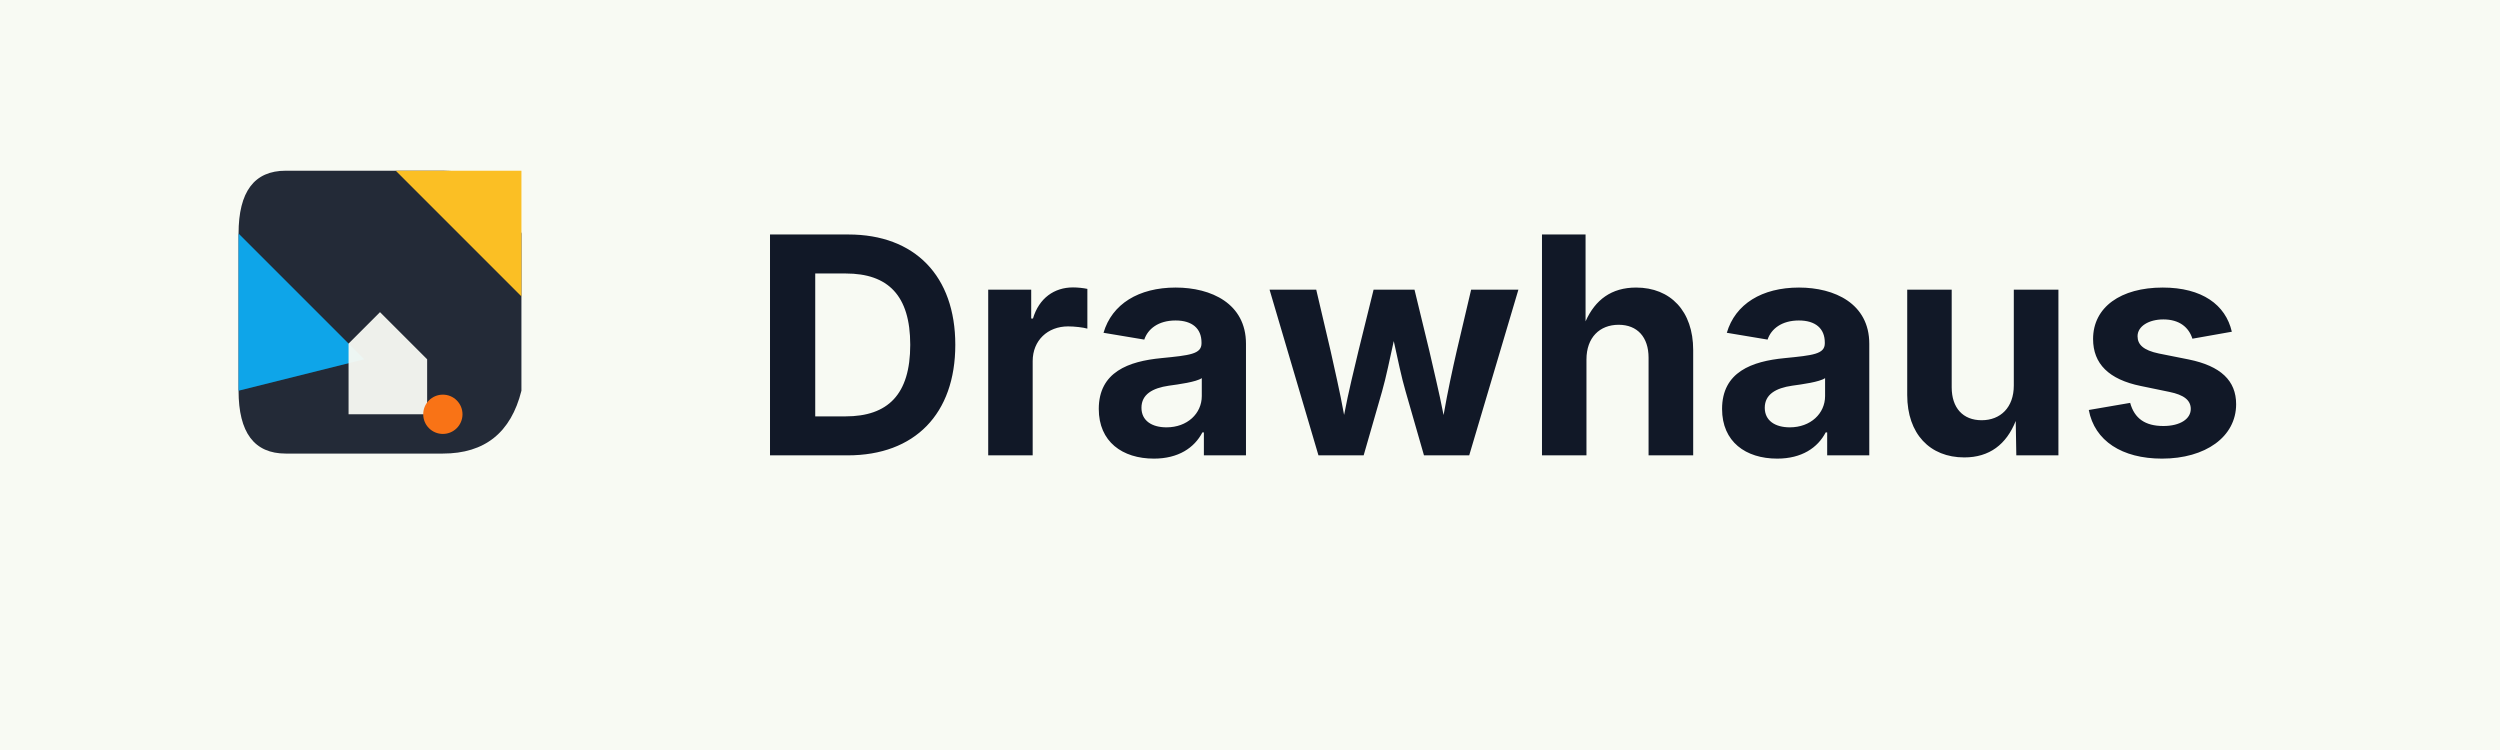
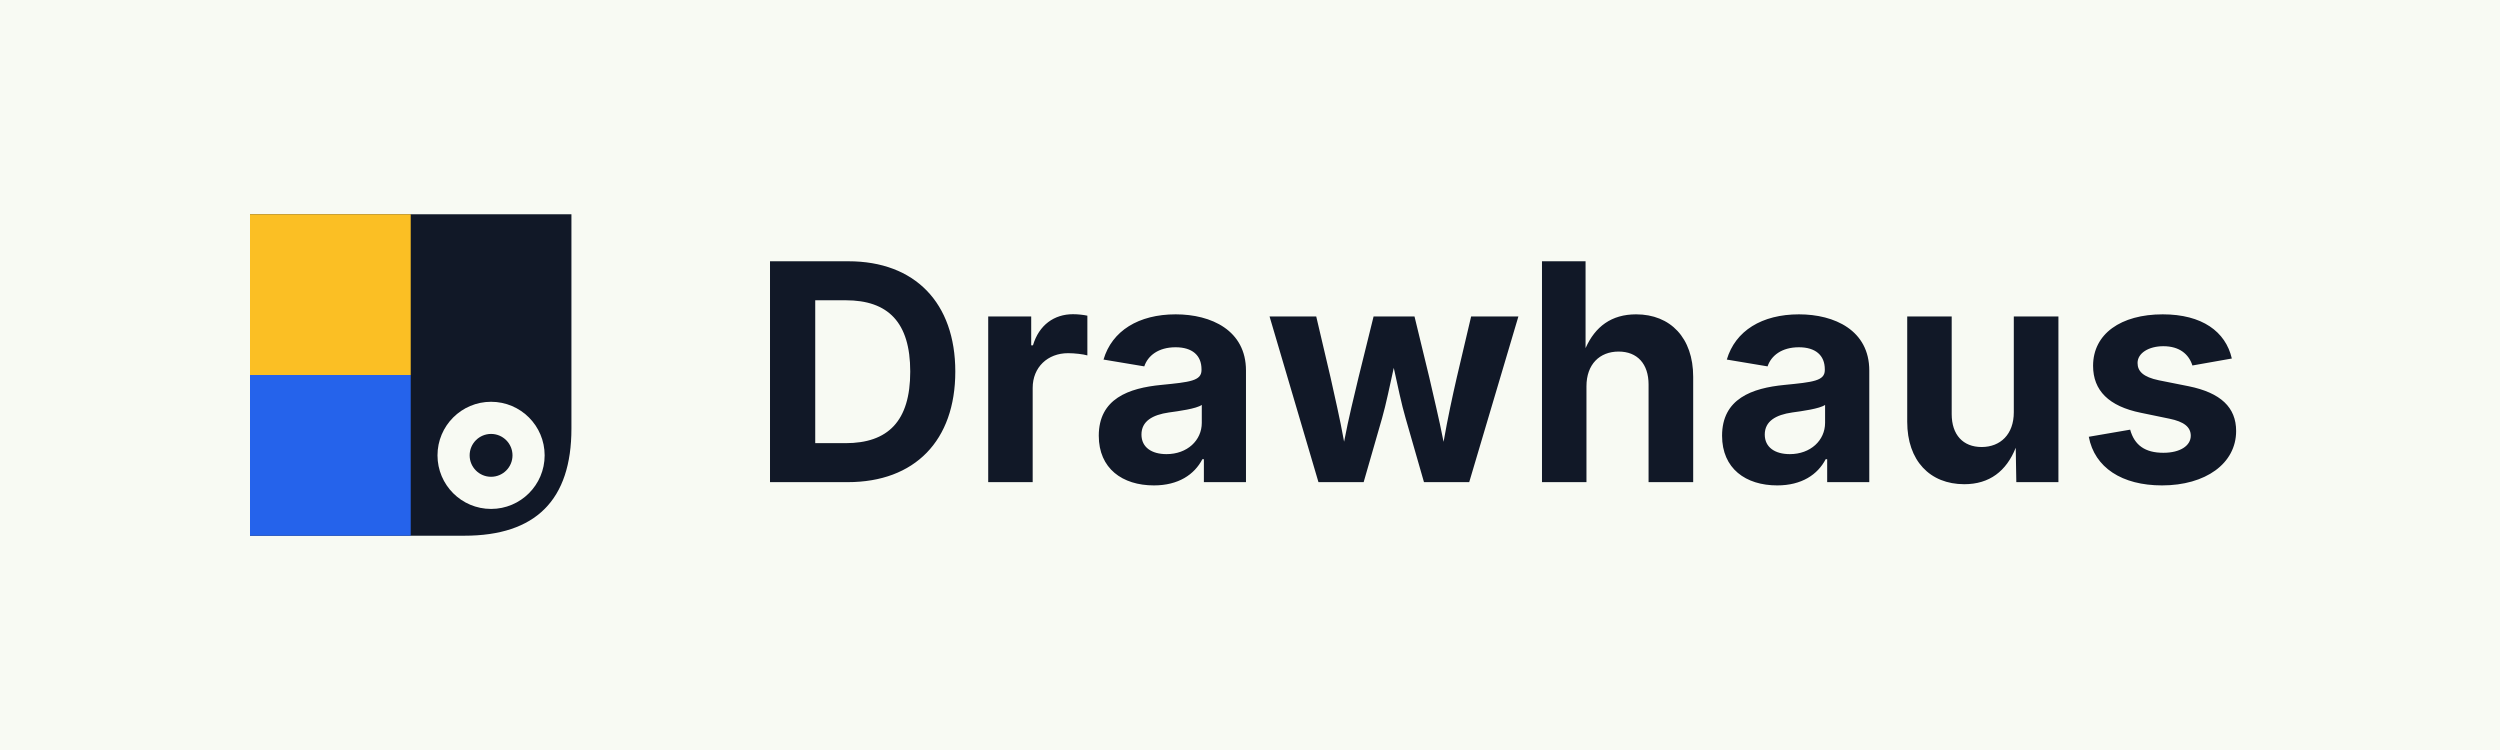
<svg xmlns="http://www.w3.org/2000/svg" width="1400" height="420" viewBox="0 0 1400 420">
  <rect width="1400" height="420" fill="#F8FAF3" />
-   <g transform="translate(72,34) scale(0.55)">
-     <svg width="512" height="512" viewBox="0 0 512 512">
-       <rect width="512" height="512" rx="112" fill="#F8FAF3" />
-       <path d="M160 112 H320 Q384 112 400 176 V336 Q384 400 320 400 H160 Q112 400 112 336 V176 Q112 112 160 112 Z" fill="#111827" opacity="0.92" />
-       <path d="M112 176 L240 304 L112 336 Z" fill="#0EA5E9" />
-       <path d="M272 112 L400 112 L400 240 Z" fill="#FBBF24" />
-       <path d="M224 288 L256 256 L304 304 V360 H224 Z" fill="#F8FAF3" opacity="0.95" />
-       <circle cx="320" cy="360" r="20" fill="#F97316" />
-     </svg>
+   <g transform="translate(80,60) scale(3)">
+     <path d="M20 20 L80 20 L80 60 Q80 80 60 80 L20 80 Z" fill="#111827" />
+     <path d="M20 20 L50 20 L50 50 L20 50 Z" fill="#FBBF24" />
+     <path d="M20 50 L50 50 L50 80 L20 80 Z" fill="#2563EB" />
+     <circle cx="65" cy="65" r="10" fill="#F8FAF3" />
+     <circle cx="65" cy="65" r="4" fill="#111827" />
  </g>
-   <text x="420" y="255" font-family="Sora, Inter, ui-sans-serif, system-ui" font-size="170" font-weight="700" fill="#111827">Drawhaus</text>
+   <text x="420" y="270" font-family="Sora, Inter, ui-sans-serif, system-ui" font-size="170" font-weight="700" fill="#111827">Drawhaus</text>
</svg>
